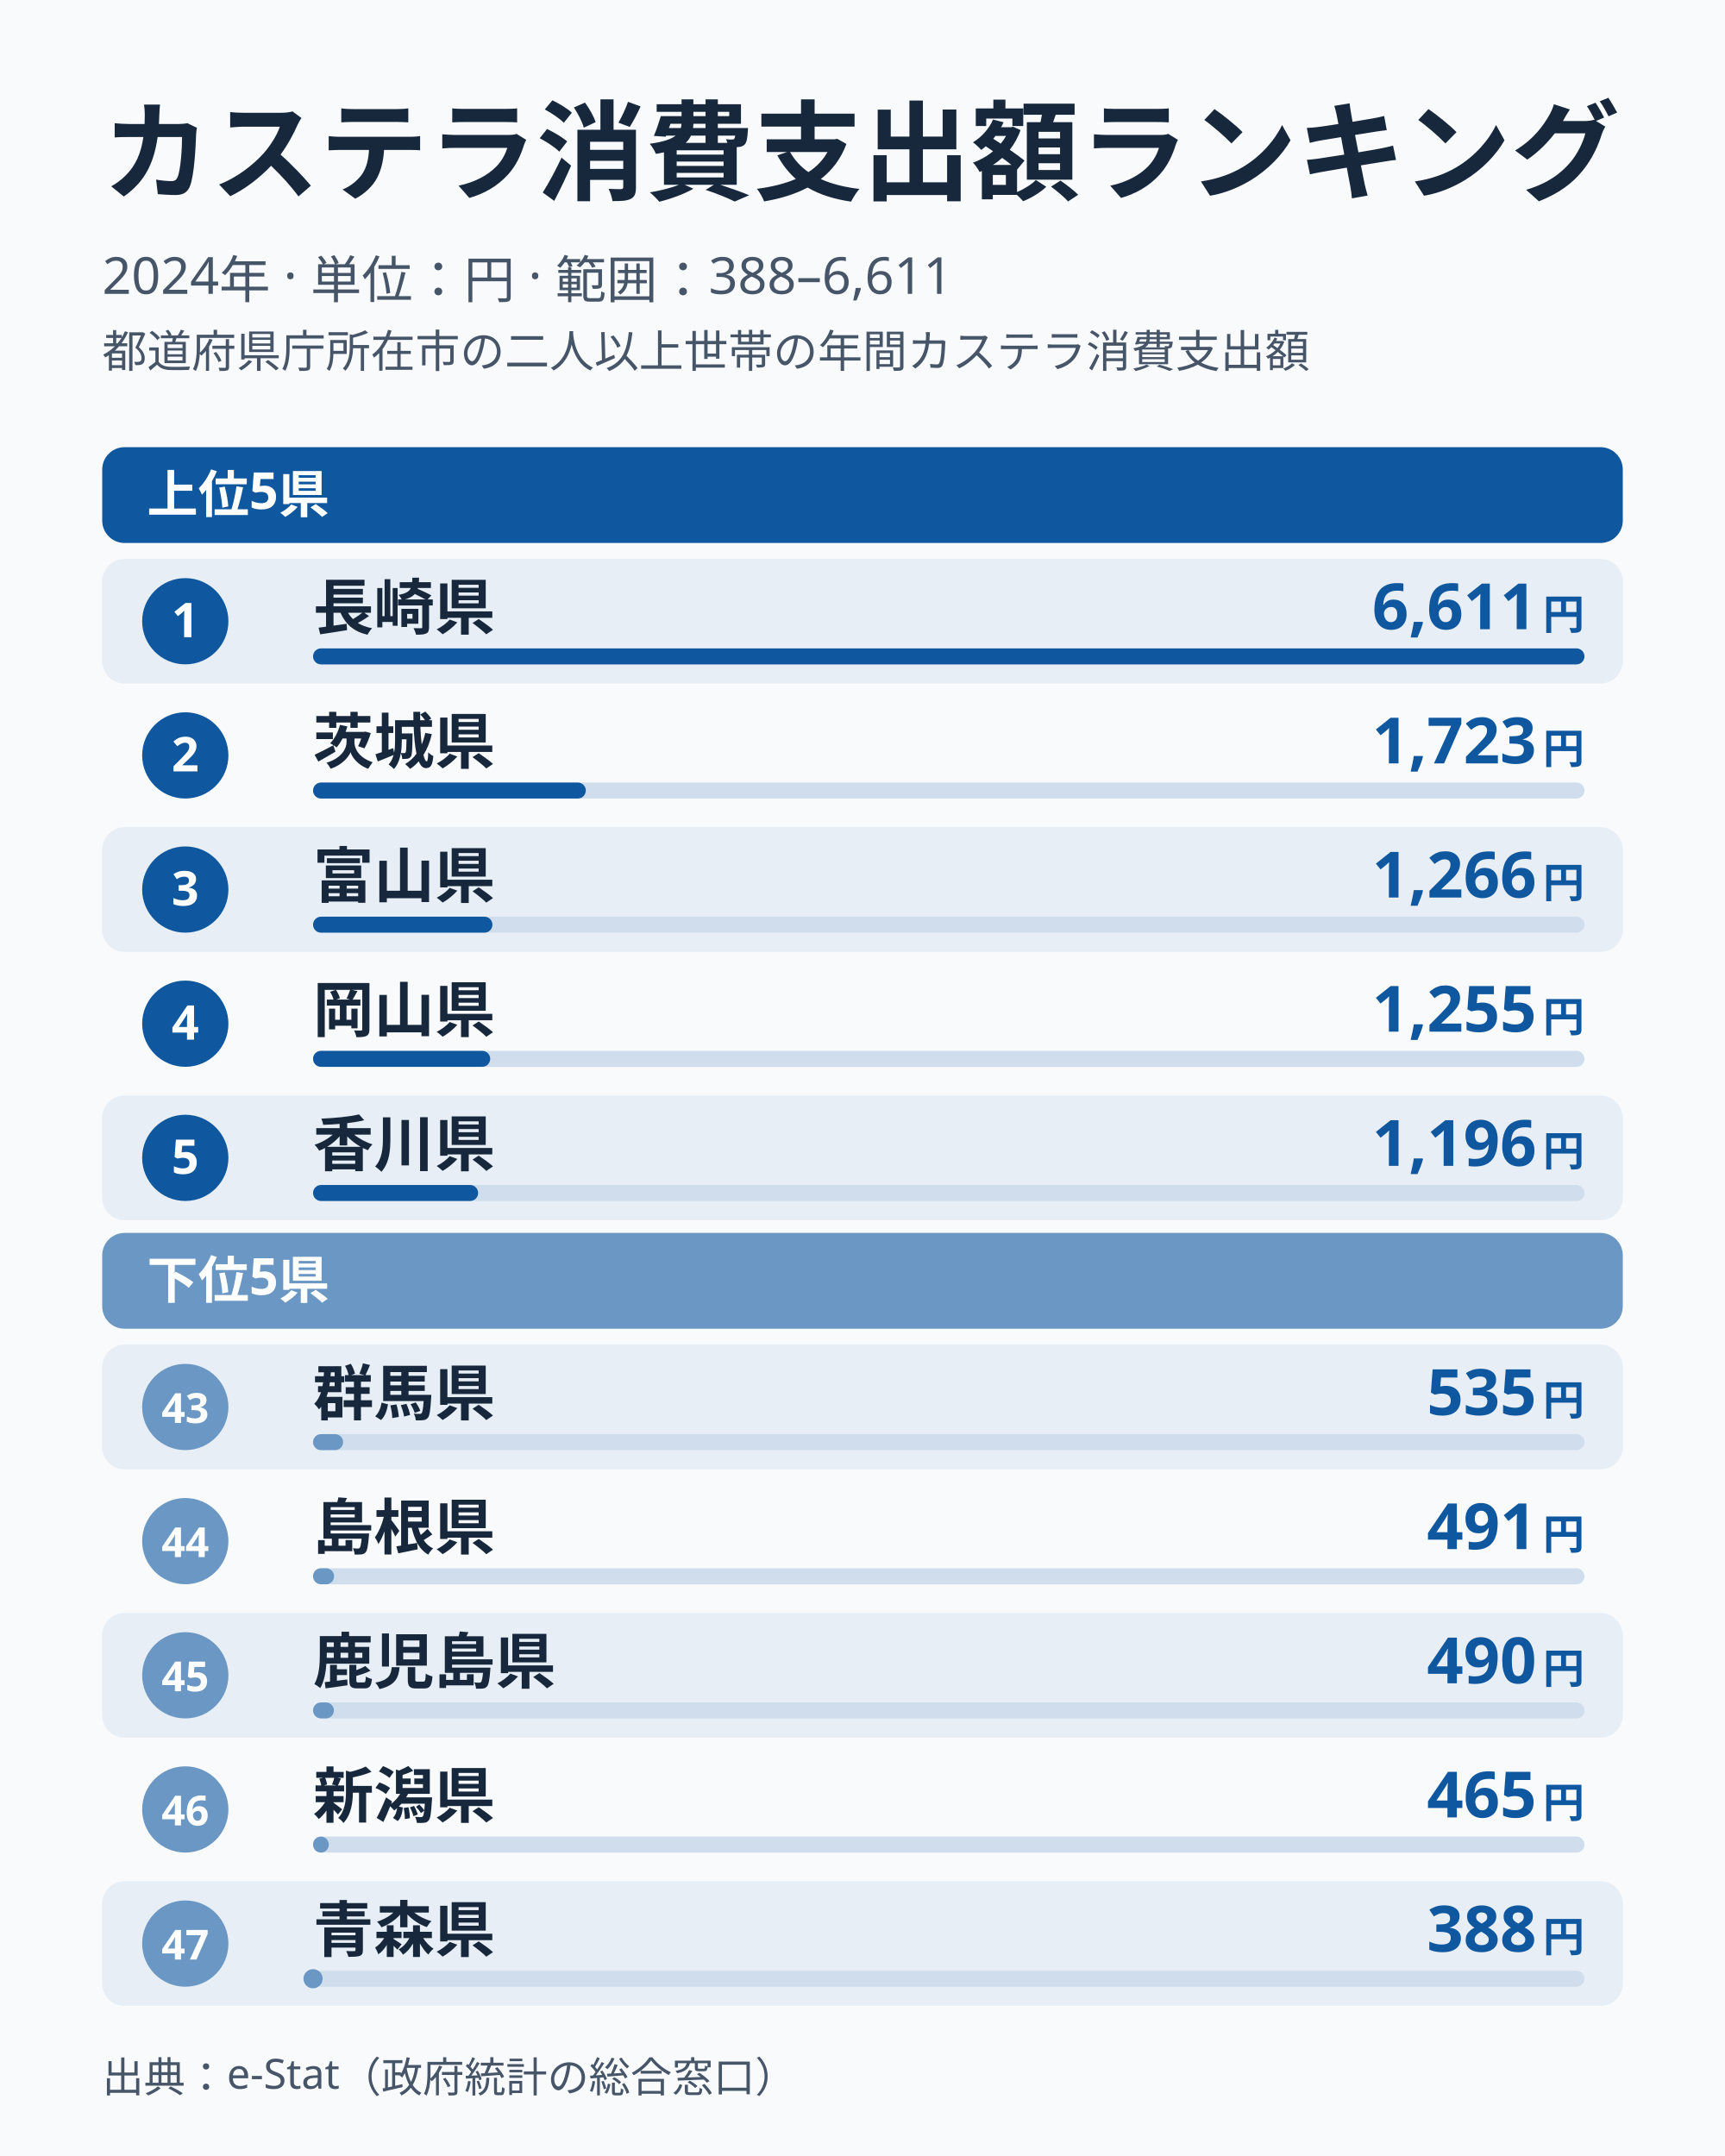
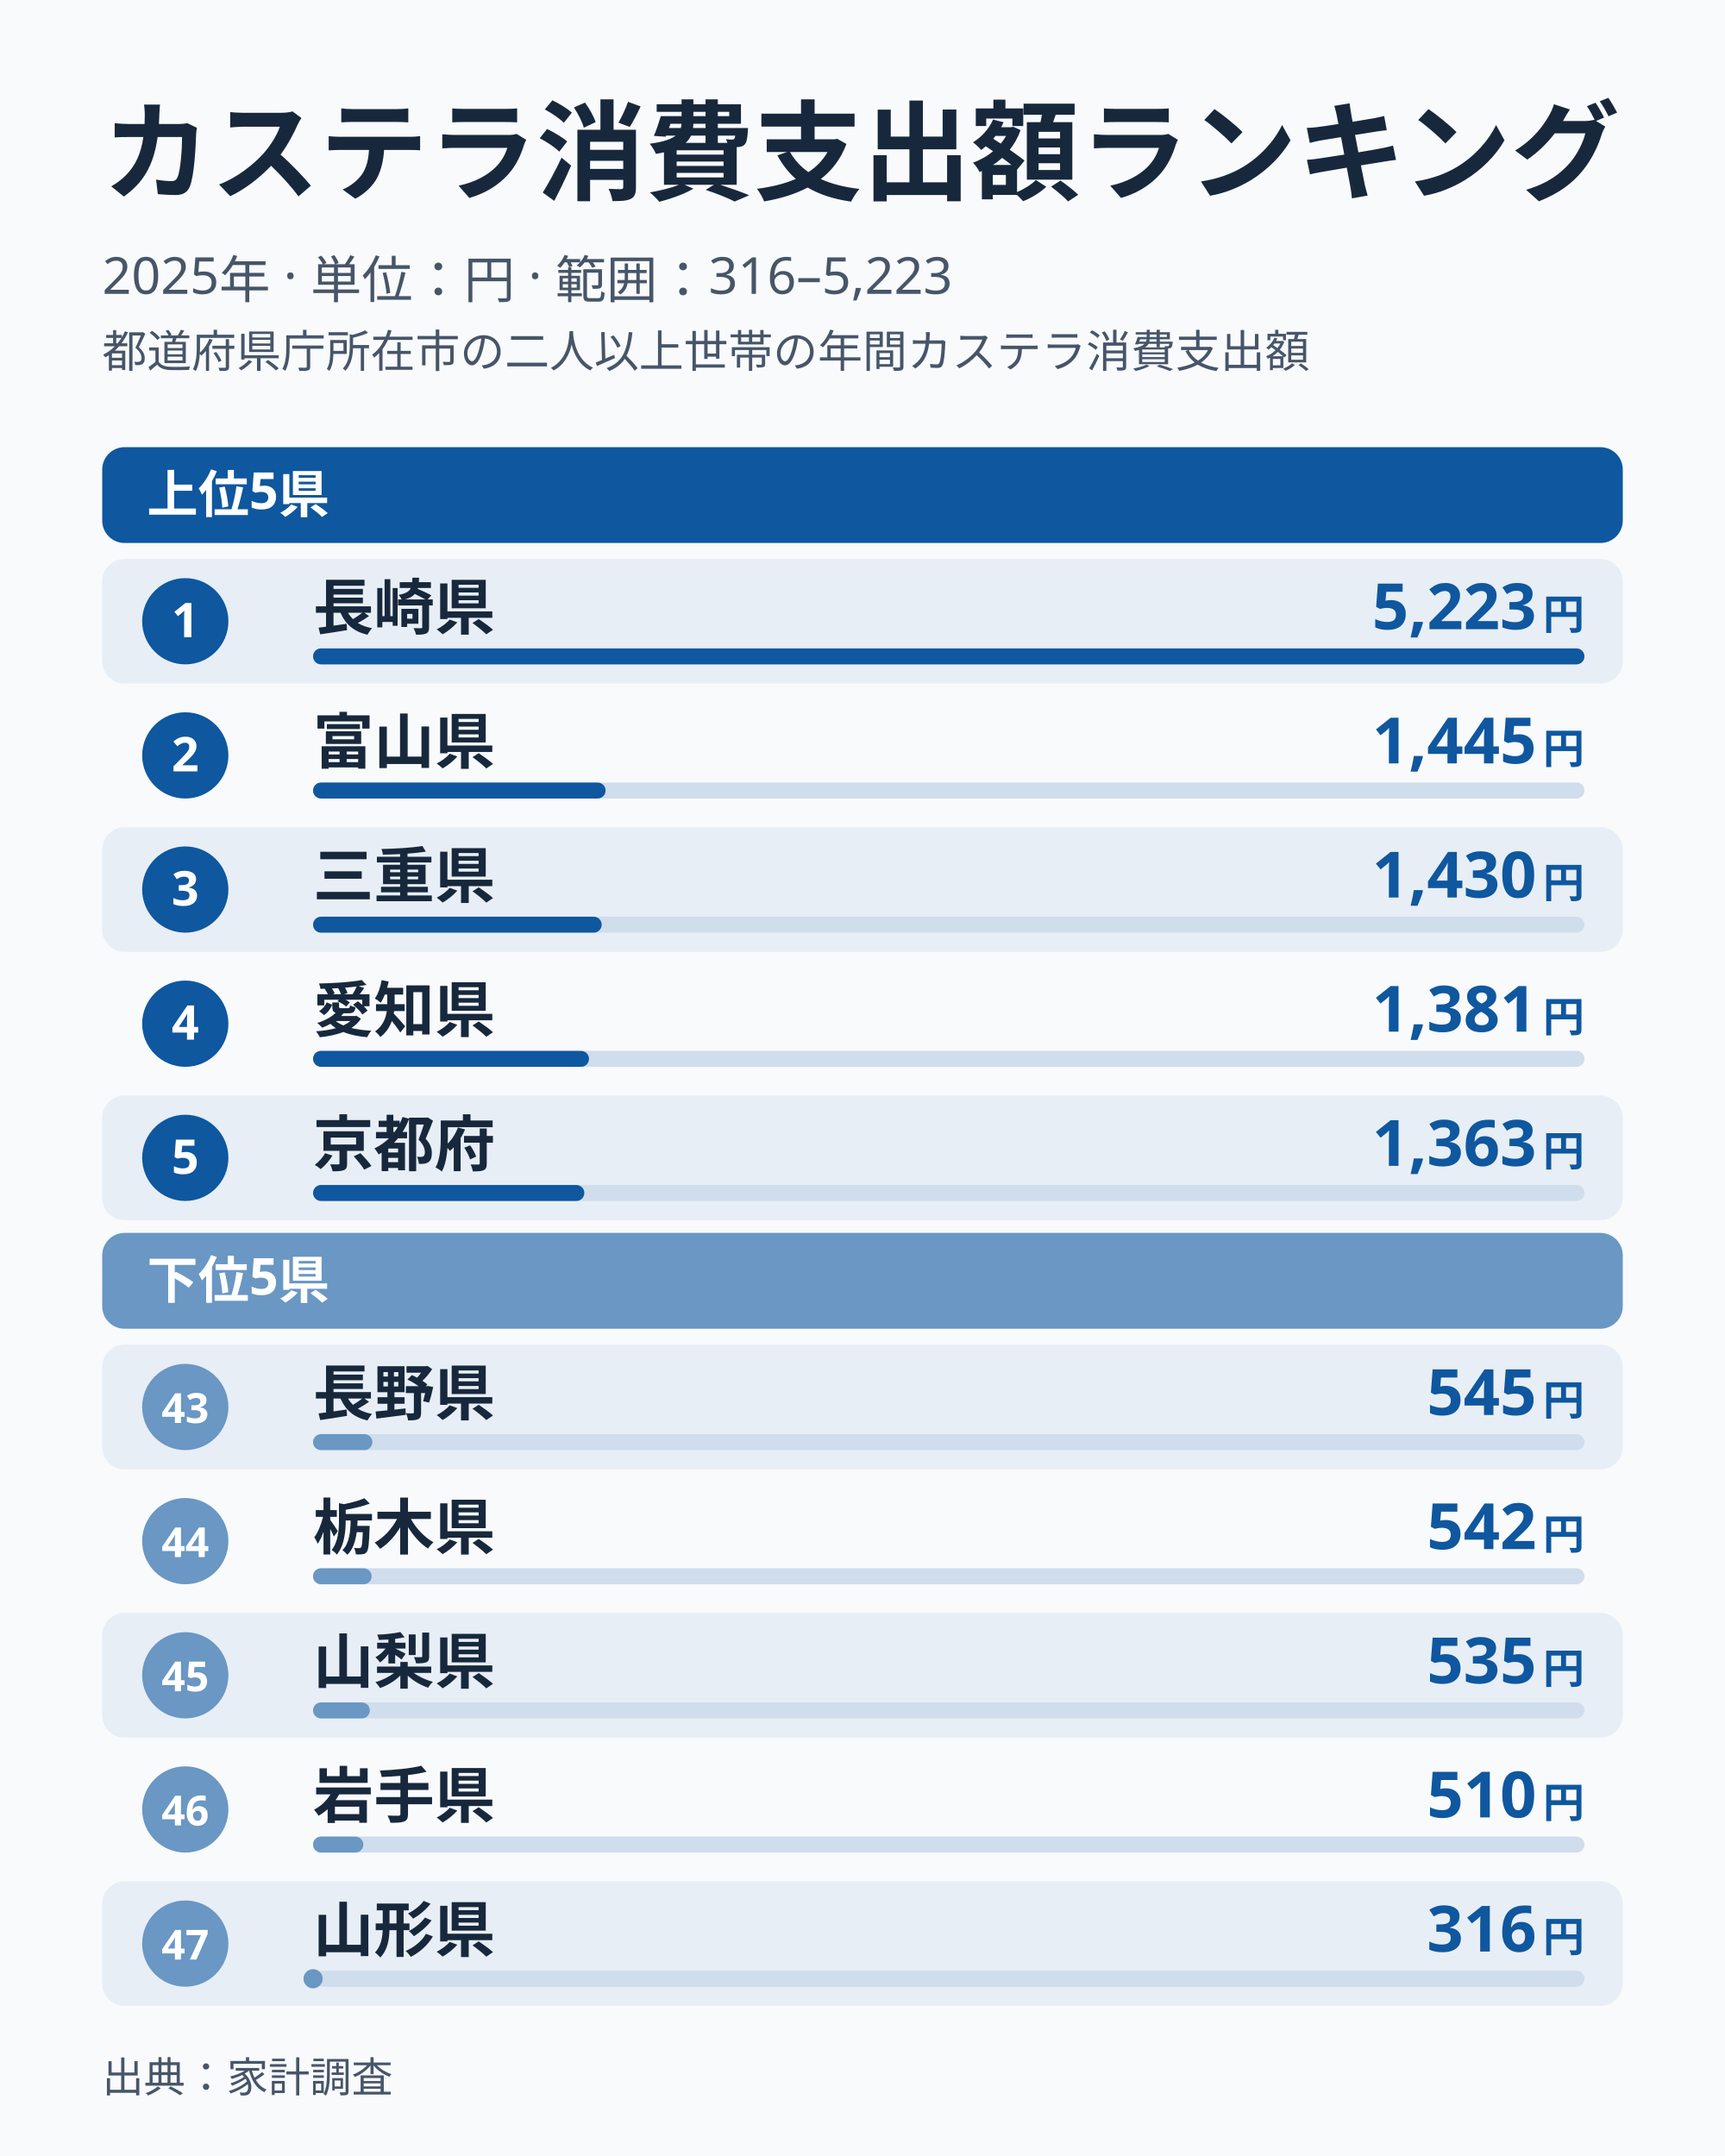
- <svg xmlns="http://www.w3.org/2000/svg" width="1080" height="1350" viewBox="0 0 1080 1350" role="img" aria-label="カステラ消費支出額ランキング" data-theme="light" data-image-template="bar" data-domain-min="388" data-domain-max="6611">
+ <svg xmlns="http://www.w3.org/2000/svg" width="1080" height="1350" viewBox="0 0 1080 1350" role="img" aria-label="カステラ消費支出額ランキング" data-theme="light" data-image-template="bar" data-domain-min="316" data-domain-max="5223">
  <rect width="1080" height="1350" fill="#F8FAFC" />
  <g font-family="'Noto Sans JP','Hiragino Kaku Gothic ProN','Yu Gothic',Meiryo,sans-serif" fill="#18283C">
    <text x="64" y="120" font-size="68" font-weight="700">カステラ消費支出額ランキング</text>
-     <text x="64" y="184" font-size="32" fill="#475569">2024年 · 単位：円 · 範囲：388–6,611</text>
+     <text x="64" y="184" font-size="32" fill="#475569">2025年 · 単位：円 · 範囲：316–5,223</text>
    <text x="64" y="230" font-size="28" fill="#475569">都道府県庁所在市の二人以上世帯の年間カステラ消費支出額</text>
    <rect x="64" y="280" width="952" height="60" rx="14" fill="#0f579f" />
    <text x="92" y="321" font-size="32" font-weight="700" fill="#FFFFFF">上位5県</text>
-     <g data-rank="1" data-value="6611">
+     <g data-rank="1" data-value="5223">
      <rect x="64" y="350" width="952" height="78" rx="14" fill="#e7eef5" />
      <circle cx="116" cy="389" r="27" fill="#0f579f" />
      <text x="116" y="399" text-anchor="middle" font-size="30" font-weight="700" fill="#FFFFFF">1</text>
      <text x="196" y="394" font-size="38" font-weight="700" fill="#18283C">長崎県</text>
-       <text x="992" y="394" text-anchor="end" font-size="40" font-weight="700" fill="#0f579f">6,611<tspan font-size="26" dx="4">円</tspan>
+       <text x="992" y="394" text-anchor="end" font-size="40" font-weight="700" fill="#0f579f">5,223<tspan font-size="26" dx="4">円</tspan>
      </text>
      <rect data-bar-track="true" x="196" y="406" width="796" height="10" rx="5" fill="#cfddec" />
      <rect data-bar-value="true" x="196" y="406" width="796" height="10" rx="5" fill="#0f579f" />
    </g>
-     <g data-rank="2" data-value="1723">
+     <g data-rank="2" data-value="1445">
      <circle cx="116" cy="473" r="27" fill="#0f579f" />
      <text x="116" y="483" text-anchor="middle" font-size="30" font-weight="700" fill="#FFFFFF">2</text>
-       <text x="196" y="478" font-size="38" font-weight="700" fill="#18283C">茨城県</text>
-       <text x="992" y="478" text-anchor="end" font-size="40" font-weight="700" fill="#0f579f">1,723<tspan font-size="26" dx="4">円</tspan>
+       <text x="196" y="478" font-size="38" font-weight="700" fill="#18283C">富山県</text>
+       <text x="992" y="478" text-anchor="end" font-size="40" font-weight="700" fill="#0f579f">1,445<tspan font-size="26" dx="4">円</tspan>
      </text>
      <rect data-bar-track="true" x="196" y="490" width="796" height="10" rx="5" fill="#cfddec" />
-       <rect data-bar-value="true" x="196" y="490" width="170.763" height="10" rx="5" fill="#0f579f" />
+       <rect data-bar-value="true" x="196" y="490" width="183.143" height="10" rx="5" fill="#0f579f" />
    </g>
-     <g data-rank="3" data-value="1266">
+     <g data-rank="3" data-value="1430">
      <rect x="64" y="518" width="952" height="78" rx="14" fill="#e7eef5" />
      <circle cx="116" cy="557" r="27" fill="#0f579f" />
      <text x="116" y="567" text-anchor="middle" font-size="30" font-weight="700" fill="#FFFFFF">3</text>
-       <text x="196" y="562" font-size="38" font-weight="700" fill="#18283C">富山県</text>
-       <text x="992" y="562" text-anchor="end" font-size="40" font-weight="700" fill="#0f579f">1,266<tspan font-size="26" dx="4">円</tspan>
+       <text x="196" y="562" font-size="38" font-weight="700" fill="#18283C">三重県</text>
+       <text x="992" y="562" text-anchor="end" font-size="40" font-weight="700" fill="#0f579f">1,430<tspan font-size="26" dx="4">円</tspan>
      </text>
      <rect data-bar-track="true" x="196" y="574" width="796" height="10" rx="5" fill="#cfddec" />
-       <rect data-bar-value="true" x="196" y="574" width="112.307" height="10" rx="5" fill="#0f579f" />
+       <rect data-bar-value="true" x="196" y="574" width="180.71" height="10" rx="5" fill="#0f579f" />
    </g>
-     <g data-rank="4" data-value="1255">
+     <g data-rank="4" data-value="1381">
      <circle cx="116" cy="641" r="27" fill="#0f579f" />
      <text x="116" y="651" text-anchor="middle" font-size="30" font-weight="700" fill="#FFFFFF">4</text>
-       <text x="196" y="646" font-size="38" font-weight="700" fill="#18283C">岡山県</text>
-       <text x="992" y="646" text-anchor="end" font-size="40" font-weight="700" fill="#0f579f">1,255<tspan font-size="26" dx="4">円</tspan>
+       <text x="196" y="646" font-size="38" font-weight="700" fill="#18283C">愛知県</text>
+       <text x="992" y="646" text-anchor="end" font-size="40" font-weight="700" fill="#0f579f">1,381<tspan font-size="26" dx="4">円</tspan>
      </text>
      <rect data-bar-track="true" x="196" y="658" width="796" height="10" rx="5" fill="#cfddec" />
-       <rect data-bar-value="true" x="196" y="658" width="110.9" height="10" rx="5" fill="#0f579f" />
+       <rect data-bar-value="true" x="196" y="658" width="172.761" height="10" rx="5" fill="#0f579f" />
    </g>
-     <g data-rank="5" data-value="1196">
+     <g data-rank="5" data-value="1363">
      <rect x="64" y="686" width="952" height="78" rx="14" fill="#e7eef5" />
      <circle cx="116" cy="725" r="27" fill="#0f579f" />
      <text x="116" y="735" text-anchor="middle" font-size="30" font-weight="700" fill="#FFFFFF">5</text>
-       <text x="196" y="730" font-size="38" font-weight="700" fill="#18283C">香川県</text>
-       <text x="992" y="730" text-anchor="end" font-size="40" font-weight="700" fill="#0f579f">1,196<tspan font-size="26" dx="4">円</tspan>
+       <text x="196" y="730" font-size="38" font-weight="700" fill="#18283C">京都府</text>
+       <text x="992" y="730" text-anchor="end" font-size="40" font-weight="700" fill="#0f579f">1,363<tspan font-size="26" dx="4">円</tspan>
      </text>
      <rect data-bar-track="true" x="196" y="742" width="796" height="10" rx="5" fill="#cfddec" />
-       <rect data-bar-value="true" x="196" y="742" width="103.353" height="10" rx="5" fill="#0f579f" />
+       <rect data-bar-value="true" x="196" y="742" width="169.841" height="10" rx="5" fill="#0f579f" />
    </g>
    <rect x="64" y="772" width="952" height="60" rx="14" fill="#6a97c3" />
    <text x="92" y="813" font-size="32" font-weight="700" fill="#FFFFFF">下位5県</text>
-     <g data-rank="43" data-value="535">
+     <g data-rank="43" data-value="545">
      <rect x="64" y="842" width="952" height="78" rx="14" fill="#e7eef5" />
      <circle cx="116" cy="881" r="27" fill="#6a97c3" />
      <text x="116" y="891" text-anchor="middle" font-size="26" font-weight="700" fill="#FFFFFF">43</text>
-       <text x="196" y="886" font-size="38" font-weight="700" fill="#18283C">群馬県</text>
-       <text x="992" y="886" text-anchor="end" font-size="40" font-weight="700" fill="#0f579f">535<tspan font-size="26" dx="4">円</tspan>
+       <text x="196" y="886" font-size="38" font-weight="700" fill="#18283C">長野県</text>
+       <text x="992" y="886" text-anchor="end" font-size="40" font-weight="700" fill="#0f579f">545<tspan font-size="26" dx="4">円</tspan>
      </text>
      <rect data-bar-track="true" x="196" y="898" width="796" height="10" rx="5" fill="#cfddec" />
-       <rect data-bar-value="true" x="196" y="898" width="18.803" height="10" rx="5" fill="#6a97c3" />
+       <rect data-bar-value="true" x="196" y="898" width="37.148" height="10" rx="5" fill="#6a97c3" />
    </g>
-     <g data-rank="44" data-value="491">
+     <g data-rank="44" data-value="542">
      <circle cx="116" cy="965" r="27" fill="#6a97c3" />
      <text x="116" y="975" text-anchor="middle" font-size="26" font-weight="700" fill="#FFFFFF">44</text>
-       <text x="196" y="970" font-size="38" font-weight="700" fill="#18283C">島根県</text>
-       <text x="992" y="970" text-anchor="end" font-size="40" font-weight="700" fill="#0f579f">491<tspan font-size="26" dx="4">円</tspan>
+       <text x="196" y="970" font-size="38" font-weight="700" fill="#18283C">栃木県</text>
+       <text x="992" y="970" text-anchor="end" font-size="40" font-weight="700" fill="#0f579f">542<tspan font-size="26" dx="4">円</tspan>
      </text>
      <rect data-bar-track="true" x="196" y="982" width="796" height="10" rx="5" fill="#cfddec" />
-       <rect data-bar-value="true" x="196" y="982" width="13.175" height="10" rx="5" fill="#6a97c3" />
+       <rect data-bar-value="true" x="196" y="982" width="36.661" height="10" rx="5" fill="#6a97c3" />
    </g>
-     <g data-rank="45" data-value="490">
+     <g data-rank="45" data-value="535">
      <rect x="64" y="1010" width="952" height="78" rx="14" fill="#e7eef5" />
      <circle cx="116" cy="1049" r="27" fill="#6a97c3" />
      <text x="116" y="1059" text-anchor="middle" font-size="26" font-weight="700" fill="#FFFFFF">45</text>
-       <text x="196" y="1054" font-size="38" font-weight="700" fill="#18283C">鹿児島県</text>
-       <text x="992" y="1054" text-anchor="end" font-size="40" font-weight="700" fill="#0f579f">490<tspan font-size="26" dx="4">円</tspan>
+       <text x="196" y="1054" font-size="38" font-weight="700" fill="#18283C">山梨県</text>
+       <text x="992" y="1054" text-anchor="end" font-size="40" font-weight="700" fill="#0f579f">535<tspan font-size="26" dx="4">円</tspan>
      </text>
      <rect data-bar-track="true" x="196" y="1066" width="796" height="10" rx="5" fill="#cfddec" />
-       <rect data-bar-value="true" x="196" y="1066" width="13.047" height="10" rx="5" fill="#6a97c3" />
+       <rect data-bar-value="true" x="196" y="1066" width="35.526" height="10" rx="5" fill="#6a97c3" />
    </g>
-     <g data-rank="46" data-value="465">
+     <g data-rank="46" data-value="510">
      <circle cx="116" cy="1133" r="27" fill="#6a97c3" />
      <text x="116" y="1143" text-anchor="middle" font-size="26" font-weight="700" fill="#FFFFFF">46</text>
-       <text x="196" y="1138" font-size="38" font-weight="700" fill="#18283C">新潟県</text>
-       <text x="992" y="1138" text-anchor="end" font-size="40" font-weight="700" fill="#0f579f">465<tspan font-size="26" dx="4">円</tspan>
+       <text x="196" y="1138" font-size="38" font-weight="700" fill="#18283C">岩手県</text>
+       <text x="992" y="1138" text-anchor="end" font-size="40" font-weight="700" fill="#0f579f">510<tspan font-size="26" dx="4">円</tspan>
      </text>
      <rect data-bar-track="true" x="196" y="1150" width="796" height="10" rx="5" fill="#cfddec" />
-       <rect data-bar-value="true" x="196" y="1150" width="9.849" height="10" rx="5" fill="#6a97c3" />
+       <rect data-bar-value="true" x="196" y="1150" width="31.47" height="10" rx="5" fill="#6a97c3" />
    </g>
-     <g data-rank="47" data-value="388">
+     <g data-rank="47" data-value="316">
      <rect x="64" y="1178" width="952" height="78" rx="14" fill="#e7eef5" />
      <circle cx="116" cy="1217" r="27" fill="#6a97c3" />
      <text x="116" y="1227" text-anchor="middle" font-size="26" font-weight="700" fill="#FFFFFF">47</text>
-       <text x="196" y="1222" font-size="38" font-weight="700" fill="#18283C">青森県</text>
-       <text x="992" y="1222" text-anchor="end" font-size="40" font-weight="700" fill="#0f579f">388<tspan font-size="26" dx="4">円</tspan>
+       <text x="196" y="1222" font-size="38" font-weight="700" fill="#18283C">山形県</text>
+       <text x="992" y="1222" text-anchor="end" font-size="40" font-weight="700" fill="#0f579f">316<tspan font-size="26" dx="4">円</tspan>
      </text>
      <rect data-bar-track="true" x="196" y="1234" width="796" height="10" rx="5" fill="#cfddec" />
      <rect data-bar-value="true" x="196" y="1234" width="0" height="10" rx="5" fill="#6a97c3" />
      <circle cx="196" cy="1239" r="6" fill="#6a97c3" />
    </g>
-     <text x="64" y="1310" font-size="26" fill="#475569">出典：e-Stat（政府統計の総合窓口）</text>
+     <text x="64" y="1310" font-size="26" fill="#475569">出典：家計調査</text>
  </g>
</svg>
